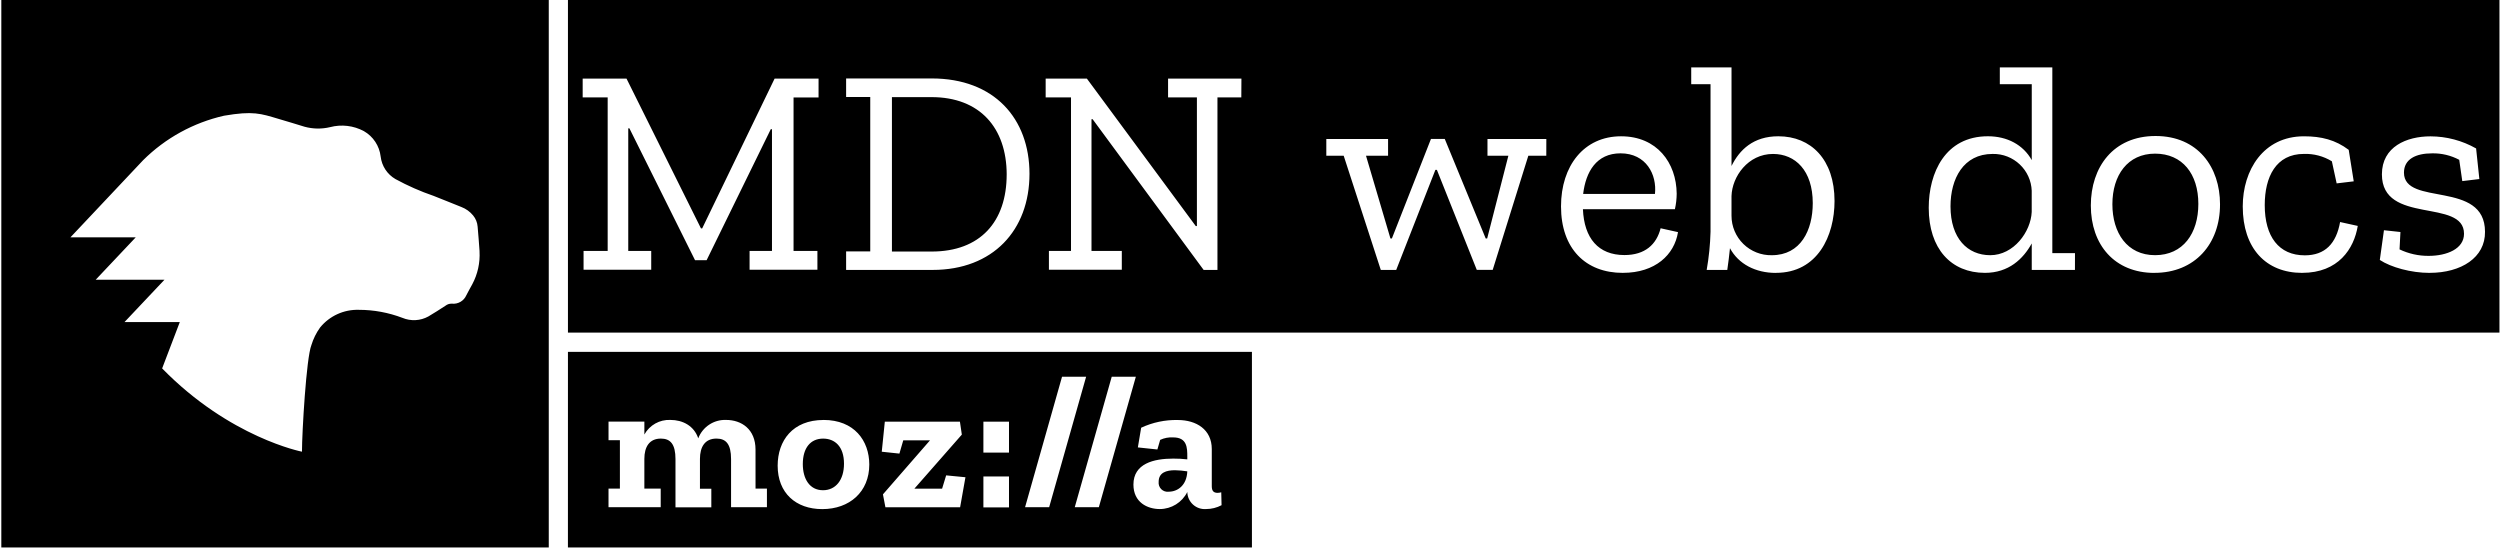
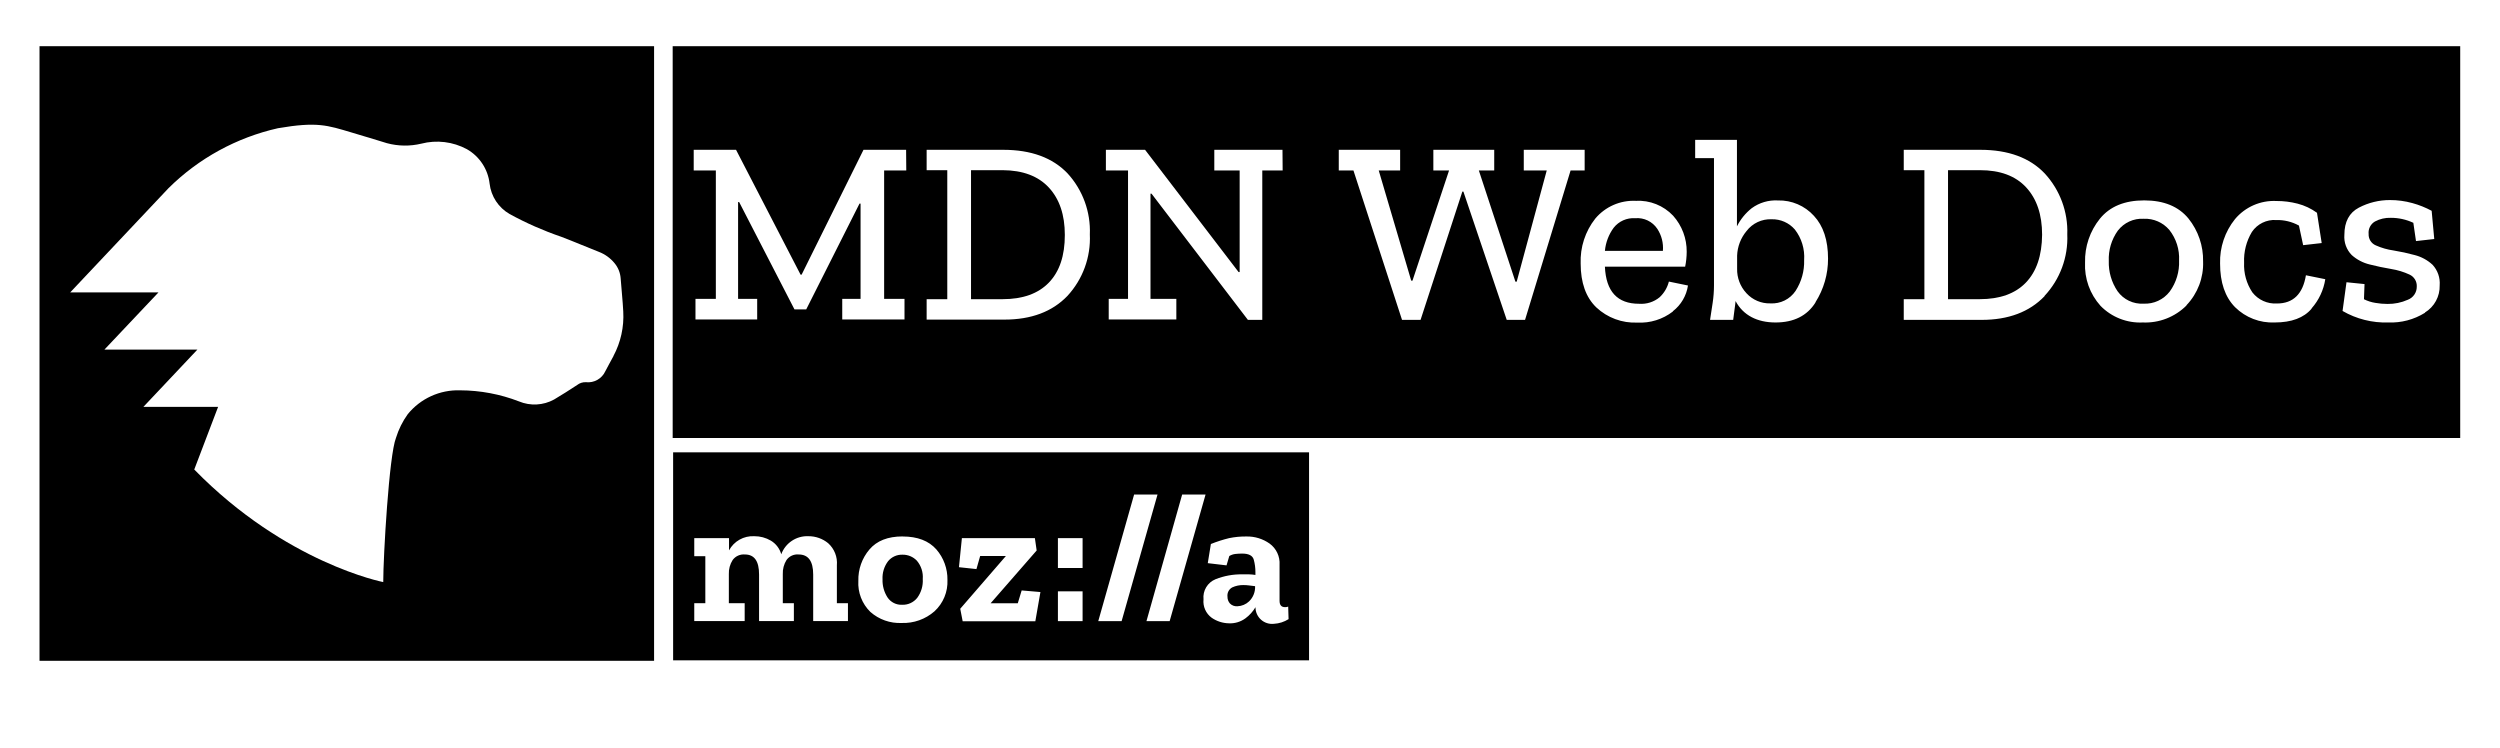
- <svg xmlns="http://www.w3.org/2000/svg" viewBox="0 0 219 48" role="img">
-   <path d="M49.752 30.824h59.917v17.132H49.75zm57.23 12.3c-.103.03-.21.048-.316.05-.338 0-.514-.15-.514-.582v-3.256c0-1.71-1.352-2.543-2.976-2.543a7.206 7.206 0 00-3.21.676l-.29 1.724 1.71.182.245-.842a2.338 2.338 0 011.147-.216c1.214 0 1.23.913 1.23 1.69v.234c-.407-.048-.818-.07-1.23-.068-1.71 0-3.49.433-3.49 2.276 0 1.563 1.23 2.144 2.31 2.144a2.7 2.7 0 002.41-1.494c.018.88.77 1.563 1.648 1.494a2.89 2.89 0 001.353-.338zm-4.604-.05a.787.787 0 01-.88-.867c0-.815.677-1.015 1.432-1.015.36.008.722.04 1.078.098-.05 1.235-.852 1.783-1.63 1.783zM97.388 33l-3.24 11.433h2.11L99.5 33.002zm-4.353 0l-3.24 11.433h2.11L95.145 33zm-6.89 6.645h2.243V36.94h-2.242zm0 4.802h2.243v-2.706h-2.242zm-3.617-1.64H80.1l4.156-4.736-.166-1.13h-6.58l-.268 2.63 1.546.164.338-1.163h2.343l-4.123 4.734.216 1.13h6.544l.467-2.63-1.69-.164zM72.143 36.79c-2.706 0-4.02 1.812-4.02 4.004 0 2.394 1.595 3.804 3.905 3.804 2.394 0 4.122-1.51 4.122-3.905-.003-2.093-1.32-3.906-4.01-3.906zm-.054 6.154c-1.165 0-1.763-.997-1.763-2.292 0-1.414.676-2.23 1.778-2.23 1.015 0 1.83.677 1.83 2.196 0 1.438-.73 2.327-1.846 2.327zm-5.906-3.564c0-1.78-1.224-2.594-2.577-2.594a2.51 2.51 0 00-2.44 1.612c-.367-1.1-1.364-1.613-2.443-1.613a2.48 2.48 0 00-2.276 1.278v-1.13h-3.14v1.63h.996v4.24h-.997v1.63h4.572v-1.63h-1.432V40.2c0-1.048.433-1.78 1.448-1.78.845 0 1.278.502 1.278 1.797v4.224h3.14v-1.63h-.996v-2.612c0-1.048.433-1.78 1.447-1.78.846 0 1.278.502 1.278 1.797v4.214h3.142V42.8h-.998zm78.791-22.39h-6.29c.23-1.935 1.16-3.558 3.274-3.558 2.245 0 3.2 1.857 3.016 3.558zM218.952 0v29.137h-169.2V0zM71.706 6.885h-3.85L61.51 20.01h-.104L54.882 6.884h-3.84v1.65h2.19V21.98H51.12v1.65h5.927v-1.65h-2.012V11.24h.1l5.75 11.553H61.9l5.62-11.474h.105v10.66h-1.962v1.65h5.942v-1.65h-2.09V8.536h2.19zm9.993 16.76c5.285 0 8.484-3.48 8.484-8.42 0-4.847-3.094-8.353-8.56-8.353H74.12v1.623h2.114v13.527H74.12v1.623zm27.05-16.76h-6.426v1.65h2.526v11.268h-.1L95.21 6.885H91.6v1.65h2.22V21.98h-1.935v1.65h6.385v-1.65h-2.655V10.444h.1l9.724 13.202h1.21V8.535h2.09zm26.71 5.29h-5.156v1.467h1.83l-1.857 7.247h-.128l-3.586-8.716h-1.21l-3.423 8.718h-.127l-2.14-7.247h1.933v-1.47h-5.41v1.467h1.522l3.25 10.003h1.352l3.432-8.766h.13l3.496 8.765h1.393l3.122-10.003h1.573zm6.704 11.727c2.837 0 4.514-1.583 4.83-3.568l-1.523-.338c-.36 1.42-1.365 2.347-3.17 2.347-2.283 0-3.53-1.468-3.636-4.02h8.058c.1-.445.153-.898.156-1.354-.024-2.71-1.728-5.03-4.873-5.03-3.246 0-5.26 2.58-5.26 6.14 0 3.712 2.162 5.825 5.412 5.825zm13.408 0c3.663 0 5.134-3.25 5.134-6.294 0-3.642-2.063-5.67-4.924-5.67-2.19 0-3.402 1.186-4.1 2.603V5.905h-3.53v1.47h1.692v12.923a22.8 22.8 0 01-.338 3.35h1.805a44.05 44.05 0 00.235-1.906c.747 1.39 2.242 2.165 4.02 2.165zm26.198-1.728h-1.985V5.904h-4.6v1.47h2.798v6.653c-.748-1.342-2.15-2.09-3.842-2.09-3.74 0-5.183 3.2-5.183 6.267 0 3.584 1.958 5.698 4.924 5.698 2.087 0 3.352-1.224 4.1-2.577v2.323h3.784zm6.963 1.728c3.53 0 5.75-2.526 5.742-6.006 0-3.25-1.934-5.982-5.647-5.982s-5.67 2.735-5.67 6.087c0 3.457 2.09 5.905 5.568 5.905zm12.942 0c3.172 0 4.538-2.114 4.866-4.112l-1.548-.34c-.334 1.885-1.315 2.917-3.094 2.917-2.27 0-3.507-1.637-3.507-4.397 0-2.475.982-4.487 3.43-4.487a4.4 4.4 0 012.45.646l.42 1.936 1.496-.18-.44-2.758c-1.16-.876-2.397-1.187-3.92-1.187-3.556 0-5.362 2.966-5.362 6.14 0 3.685 2.036 5.825 5.208 5.825zm11.166 0c2.76 0 4.874-1.34 4.847-3.595 0-4.565-7.1-2.195-7.1-5.184 0-1.177 1.03-1.69 2.474-1.69.826-.015 1.64.18 2.368.567l.267 1.864 1.495-.18-.284-2.68a8.135 8.135 0 00-3.997-1.06c-2.088 0-4.255.903-4.255 3.328 0 4.46 7.193 2.063 7.193 5.208 0 1.315-1.495 1.934-3.095 1.934a5.812 5.812 0 01-2.553-.568l.078-1.522-1.444-.156-.362 2.604c.977.643 2.736 1.133 4.36 1.133zm-54.042-6.11c0 2.373-1.058 4.564-3.584 4.564a3.455 3.455 0 01-3.534-3.456v-1.728c.05-1.7 1.444-3.686 3.635-3.686 1.948 0 3.48 1.444 3.483 4.305zm19.18-1.06v1.833c-.076 1.73-1.57 3.79-3.634 3.79-1.985 0-3.48-1.47-3.48-4.28 0-2.425 1.133-4.59 3.686-4.59a3.36 3.36 0 013.43 3.248zm14.597 1.133c0 2.58-1.34 4.488-3.79 4.488-2.453 0-3.74-1.958-3.74-4.46 0-2.55 1.34-4.434 3.74-4.434 2.397 0 3.79 1.778 3.79 4.405zm-104.39-2.593c0 4.16-2.32 6.763-6.574 6.763h-3.478V8.508h3.466c4.254 0 6.574 2.71 6.587 6.764zM.116 0h47.956v47.956H.116zM42.01 22.02c-.036-.723-.12-1.448-.17-2.166a1.74 1.74 0 00-.395-.98 2.465 2.465 0 00-1.026-.74c-.808-.314-1.622-.664-2.435-.975a21.509 21.509 0 01-3.342-1.472 2.626 2.626 0 01-1.296-1.972 2.954 2.954 0 00-1.47-2.228 4.062 4.062 0 00-2.958-.35c-.734.176-1.5.165-2.23-.033l-1.112-.34-.302-.09-.873-.26c-1.57-.468-2.228-.713-4.773-.278a14.678 14.678 0 00-7.09 3.897l-6.37 6.76h5.72l-3.504 3.71h6.026l-3.503 3.71h4.844l-1.548 4.06c5.93 6.07 12.25 7.295 12.25 7.295 0-1.673.38-8.24.826-9.34a5.25 5.25 0 01.762-1.54 4.211 4.211 0 013.393-1.547c1.303 0 2.597.238 3.815.702.74.31 1.577.264 2.277-.122a38.42 38.42 0 001.498-.94.839.839 0 01.556-.18c.54.06 1.054-.237 1.27-.734.16-.33.35-.64.524-.97.472-.884.69-1.88.633-2.88z" />
+ <svg xmlns="http://www.w3.org/2000/svg" viewBox="0 0 451.74 135" rolew="img">
+   <g id="Layer_2" data-name="Layer 2">
+     <path class="cls-1" d="M7.14,8.35V119.41H118.19V8.35Zm103.71,56c-.48.92-1,1.79-1.46,2.71a3.44,3.44,0,0,1-3.54,2,2.4,2.4,0,0,0-1.55.5c-1.37.9-2.76,1.79-4.18,2.63a7.33,7.33,0,0,1-6.35.34,29.71,29.71,0,0,0-10.63-2,11.7,11.7,0,0,0-9.46,4.31,14.84,14.84,0,0,0-2.13,4.29c-1.24,3.07-2.3,21.38-2.3,26.05,0,0-17.62-3.42-34.15-20.34l4.31-11.32H25.91l9.76-10.35H18.87l9.77-10.34H12.69L30.45,34A40.9,40.9,0,0,1,50.22,23.17c7.1-1.22,8.93-.53,13.31.77l2.43.73.85.25,3.1.95a12.56,12.56,0,0,0,6.21.09,11.37,11.37,0,0,1,8.25,1,8.24,8.24,0,0,1,4.1,6.22,7.29,7.29,0,0,0,3.61,5.49,59.45,59.45,0,0,0,9.32,4.11c2.27.86,4.54,1.84,6.79,2.72a6.81,6.81,0,0,1,2.86,2.06,4.81,4.81,0,0,1,1.1,2.73c.14,2,.37,4,.47,6h0A15.24,15.24,0,0,1,110.85,64.32Z" />
+     <path class="cls-1" d="M320.12,39.62a5.42,5.42,0,0,0-4.53,2.13,7.36,7.36,0,0,0-1.7,4.43v2.36a6.28,6.28,0,0,0,1.7,4.46,5.63,5.63,0,0,0,4.3,1.82,5.12,5.12,0,0,0,4.57-2.27A9.7,9.7,0,0,0,326,47a8.11,8.11,0,0,0-1.67-5.52A5.36,5.36,0,0,0,320.12,39.62Z" />
+     <path class="cls-1" d="M387.38,39.53a5.52,5.52,0,0,0-4.7,2.15,8.8,8.8,0,0,0-1.63,5.49,9.23,9.23,0,0,0,1.58,5.45,5.38,5.38,0,0,0,4.7,2.25,5.61,5.61,0,0,0,4.74-2.2,8.91,8.91,0,0,0,1.68-5.59A8.24,8.24,0,0,0,392,41.56,5.76,5.76,0,0,0,387.38,39.53Z" />
+     <path class="cls-1" d="M299.47,41.35a4.34,4.34,0,0,0-4-1.92,4.55,4.55,0,0,0-3.89,1.73A8.37,8.37,0,0,0,290,45.33h10.48A6.3,6.3,0,0,0,299.47,41.35Z" />
+     <path class="cls-1" d="M357.74,30.75H352V54.06h5.72q5.47,0,8.35-3T369,42.41q0-5.43-2.88-8.55T357.74,30.75Z" />
+     <path class="cls-1" d="M121.55,8.35v70.8h323V8.35ZM163.76,30.8h-4V54h3.68v3.73H152.19V54h3.31V36.79h-.19l-9.63,19.12h-2.12l-10-19.4h-.19V54h3.45v3.73H125.67V54h3.68V30.8h-4V27.07H133l11.66,22.56h.19l11.18-22.56h7.7Zm29.12,22.67q-4.11,4.28-11.38,4.28H167.44V54.06h3.73V30.75h-3.73V27.07h13.83q7.59,0,11.66,4.29a15.4,15.4,0,0,1,4,11A15.33,15.33,0,0,1,192.88,53.47ZM231.77,30.8h-3.68v27h-2.6L208.08,35h-.19V54h4.67v3.73H200.34V54h3.49V30.8h-4V27.07h7.08l16.9,22.09H224V30.8h-4.58V27.07h12.32Zm43.8,27h-3.31l-7.83-23.18h-.19l-7.55,23.18h-3.35L244.56,30.8h-2.65V27.07H253V30.8h-3.87L255,50.71h.23l6.61-19.91H259V27.07h11V30.8h-2.78l6.61,20.1h.23l5.43-20.1h-4.15V27.07h11V30.8h-2.54Zm26.71-1.51a9.66,9.66,0,0,1-6.42,2,10.2,10.2,0,0,1-7.41-2.74c-1.89-1.82-2.83-4.47-2.83-7.93a12.37,12.37,0,0,1,2.64-8.12,9,9,0,0,1,7.32-3.21,8.62,8.62,0,0,1,6.75,2.69,9.65,9.65,0,0,1,2.45,6.52,13.67,13.67,0,0,1-.28,2.69H290q.29,6.71,6.18,6.7a5.2,5.2,0,0,0,3.71-1.18,5.82,5.82,0,0,0,1.67-2.83l3.45.71A7.21,7.21,0,0,1,302.28,56.24Zm25.77-1.63c-1.51,2.4-3.92,3.61-7.22,3.61s-5.84-1.29-7.22-3.87c0,.25-.1.82-.21,1.7s-.19,1.44-.22,1.7H309c.16-1,.31-2,.47-3.07a21.42,21.42,0,0,0,.24-3.16v-23h-3.4V25.27h7.55V40.9a9.76,9.76,0,0,1,2.67-3.28,7.33,7.33,0,0,1,4.74-1.4A8.48,8.48,0,0,1,327.77,39q2.55,2.74,2.55,7.74A14.6,14.6,0,0,1,328.05,54.61Zm41.39-1.14q-4.11,4.28-11.37,4.28H344V54.06h3.73V30.75H344V27.07h13.83q7.59,0,11.66,4.29a15.41,15.41,0,0,1,4.06,11A15.34,15.34,0,0,1,369.44,53.47Zm25.65,1.68a10.53,10.53,0,0,1-7.9,3.07,10,10,0,0,1-7.63-3,10.93,10.93,0,0,1-2.8-7.83,12.13,12.13,0,0,1,2.69-7.93q2.69-3.3,8-3.3t8,3.28a12,12,0,0,1,2.64,7.76A10.86,10.86,0,0,1,395.09,55.15Zm22.61.57c-1.4,1.66-3.63,2.5-6.68,2.5a9.58,9.58,0,0,1-7.15-2.76q-2.72-2.76-2.71-7.91a12.25,12.25,0,0,1,2.69-8,9.17,9.17,0,0,1,7.5-3.28,15,15,0,0,1,3.82.48,10.37,10.37,0,0,1,3.5,1.65l.85,5.47-3.35.38-.76-3.54a8.07,8.07,0,0,0-4.11-1,4.9,4.9,0,0,0-4.39,2.15,9.93,9.93,0,0,0-1.41,5.55A8.9,8.9,0,0,0,407,52.84a5.23,5.23,0,0,0,4.44,2c2.92,0,4.67-1.7,5.23-5.1l3.5.71A10.34,10.34,0,0,1,417.7,55.72Zm20.48.75a11.68,11.68,0,0,1-6.63,1.75,15.52,15.52,0,0,1-8.26-2.08L424,51l3.26.33-.1,2.74a7,7,0,0,0,2.06.66,12.63,12.63,0,0,0,2.19.19,8.68,8.68,0,0,0,3.66-.75,2.5,2.5,0,0,0,1.63-2.36,2.25,2.25,0,0,0-1.32-2.2,12.65,12.65,0,0,0-3.28-1c-1.31-.22-2.61-.49-3.9-.82a7.5,7.5,0,0,1-3.25-1.7,4.67,4.67,0,0,1-1.33-3.66c0-2.36.88-4,2.62-4.91a12,12,0,0,1,5.6-1.37,15,15,0,0,1,4.08.55,16.65,16.65,0,0,1,3.47,1.39l.47,5.1-3.3.37-.48-3.3a9.5,9.5,0,0,0-4.06-.9,5.62,5.62,0,0,0-2.87.66A2.33,2.33,0,0,0,428,42.27a2.13,2.13,0,0,0,1.3,2.07,11.91,11.91,0,0,0,3.21.92,36.69,36.69,0,0,1,3.82.83,7.46,7.46,0,0,1,3.21,1.74,4.9,4.9,0,0,1,1.3,3.73A5.56,5.56,0,0,1,438.18,56.47Z" />
+     <path class="cls-1" d="M181.17,30.75h-5.71V54.06h5.71q5.47,0,8.36-3t2.88-8.61q0-5.43-2.88-8.55T181.17,30.75Z" />
+     <path class="cls-1" d="M121.63,119.32V81.74H236.54v37.58ZM153.22,109h-2v-6.85a4.8,4.8,0,0,0-1.58-4,5.57,5.57,0,0,0-3.55-1.26,5,5,0,0,0-4.92,3.26,4.19,4.19,0,0,0-1.88-2.46,5.82,5.82,0,0,0-3-.8,4.89,4.89,0,0,0-4.56,2.56V97.24h-6.28v3.26h2V109h-2v3.23h9.11V109H131.7v-5.25a4.4,4.4,0,0,1,.69-2.56,2.47,2.47,0,0,1,2.21-1q2.57,0,2.56,3.63v8.41h6.29V109h-2v-5.25a4.47,4.47,0,0,1,.67-2.56,2.42,2.42,0,0,1,2.19-1q2.63,0,2.63,3.63v8.41h6.28Zm9.88-12.07q-4,0-6,2.36a8.41,8.41,0,0,0-2,5.66,7.25,7.25,0,0,0,2.17,5.62,8,8,0,0,0,5.65,2,8.54,8.54,0,0,0,5.94-2.11,7.27,7.27,0,0,0,2.34-5.67,8.21,8.21,0,0,0-2-5.51Q167.13,96.94,163.1,96.94ZM163,109.28a3,3,0,0,1-2.63-1.33,5.68,5.68,0,0,1-.9-3.26,5,5,0,0,1,1-3.28,3.23,3.23,0,0,1,2.61-1.18,3.5,3.5,0,0,1,2.59,1.08,4.56,4.56,0,0,1,1.07,3.31,5.21,5.21,0,0,1-1,3.41A3.33,3.33,0,0,1,163,109.28Zm25-2.3-3.39-.29-.7,2.32H179l8.32-9.54L187,97.24H173.81l-.53,5.25,3.16.34.67-2.36h4.65L173.51,110l.44,2.26h13.13Zm7.62-9.74h-4.46v5.39h4.46Zm0,9.61h-4.46v5.39h4.46Zm13.54-17.49h-4.23l-6.48,22.88h4.22Zm8.68,0h-4.23l-6.45,22.88h4.19Zm15,22.51-.07-2.26a1.22,1.22,0,0,1-.56.1c-.69,0-1-.39-1-1.16v-6.49a4.39,4.39,0,0,0-1.8-3.84,7,7,0,0,0-4.16-1.28,14.55,14.55,0,0,0-3.16.3,24.14,24.14,0,0,0-3.29,1.06l-.56,3.46,3.39.4.5-1.69a2.78,2.78,0,0,1,1.08-.37,11.3,11.3,0,0,1,1.25-.07c1.19,0,1.89.37,2.09,1.1a8.55,8.55,0,0,1,.3,2.26v.5a8.91,8.91,0,0,0-1.18-.11c-.41,0-.81,0-1.21,0a12.64,12.64,0,0,0-4.81.88,3.53,3.53,0,0,0-2.18,3.64,3.66,3.66,0,0,0,1.48,3.33,5.63,5.63,0,0,0,3.11,1,4.67,4.67,0,0,0,3-.91,6.78,6.78,0,0,0,1.8-2,3,3,0,0,0,3.33,3A5.54,5.54,0,0,0,232.85,111.87Zm-9.25-2.32a1.69,1.69,0,0,1-1.36-.52,1.81,1.81,0,0,1-.43-1.21,1.67,1.67,0,0,1,.86-1.68,4.63,4.63,0,0,1,2-.42,7.69,7.69,0,0,1,1.07.07l1.06.13a3.58,3.58,0,0,1-1.08,2.74A3.24,3.24,0,0,1,223.6,109.55Z" />
+   </g>
</svg>
